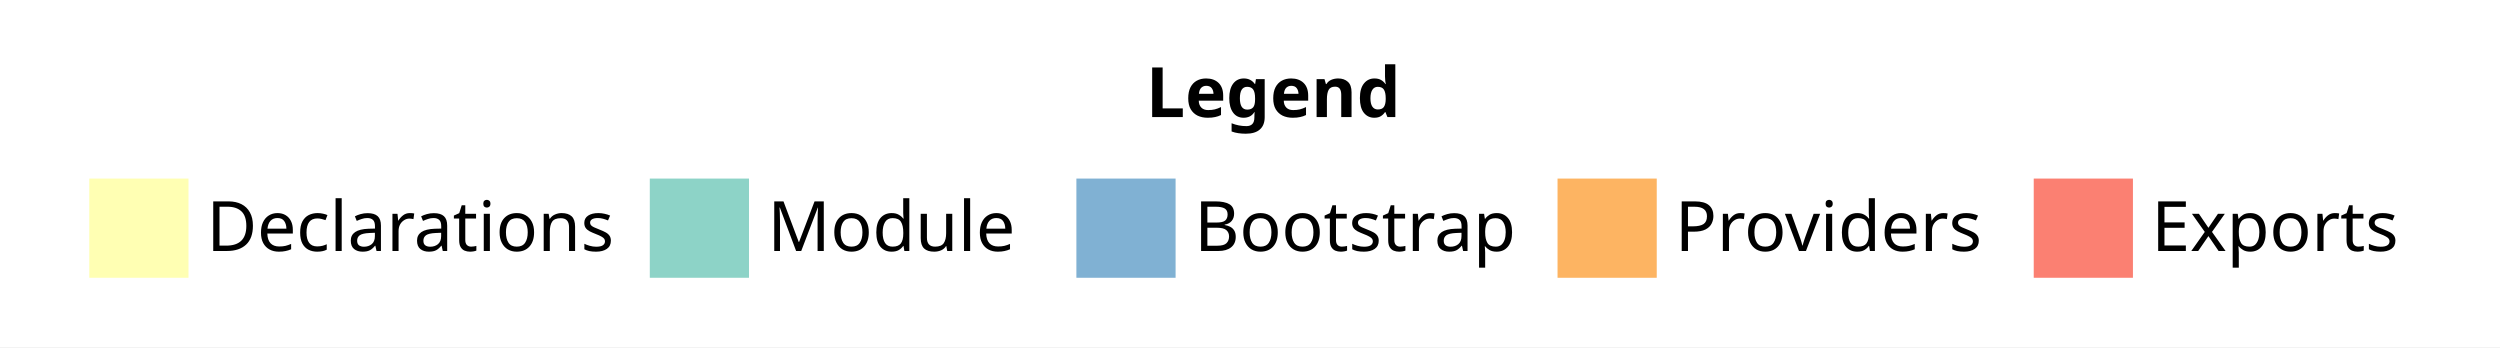
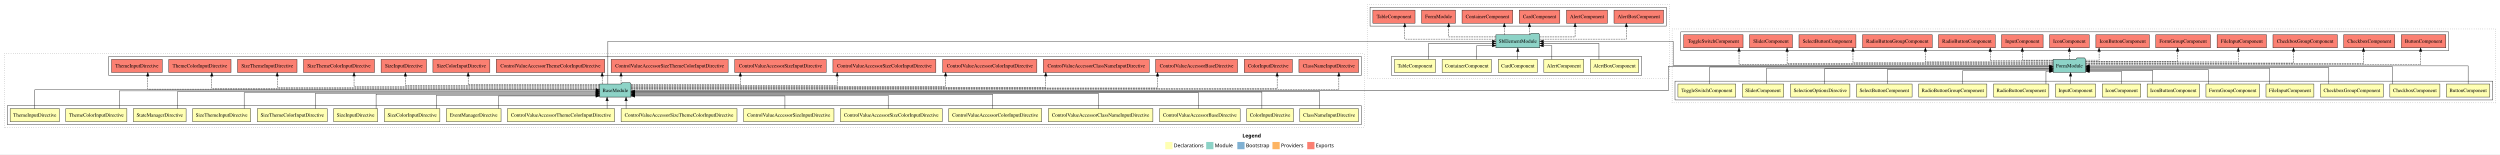
- <svg xmlns="http://www.w3.org/2000/svg" width="504pt" height="70pt" viewBox="0.00 0.00 504.00 70.00">
-   <g id="graph0" class="graph" transform="scale(1 1) rotate(0) translate(4 66)">
-     <polygon fill="white" stroke="transparent" points="-4,4 -4,-66 500,-66 500,4 -4,4" />
-     <text text-anchor="start" x="227.01" y="-42.4" font-family="sans-serif" font-weight="bold" font-size="14.00">Legend</text>
-     <polygon fill="#ffffb3" stroke="transparent" points="14,-10 14,-30 34,-30 34,-10 14,-10" />
-     <text text-anchor="start" x="37.63" y="-15.4" font-family="sans-serif" font-size="14.00">  Declarations</text>
-     <polygon fill="#8dd3c7" stroke="transparent" points="127,-10 127,-30 147,-30 147,-10 127,-10" />
-     <text text-anchor="start" x="150.73" y="-15.4" font-family="sans-serif" font-size="14.00">  Module</text>
-     <polygon fill="#80b1d3" stroke="transparent" points="213,-10 213,-30 233,-30 233,-10 213,-10" />
-     <text text-anchor="start" x="236.78" y="-15.4" font-family="sans-serif" font-size="14.00">  Bootstrap</text>
-     <polygon fill="#fdb462" stroke="transparent" points="310,-10 310,-30 330,-30 330,-10 310,-10" />
-     <text text-anchor="start" x="333.67" y="-15.4" font-family="sans-serif" font-size="14.00">  Providers</text>
-     <polygon fill="#fb8072" stroke="transparent" points="406,-10 406,-30 426,-30 426,-10 406,-10" />
-     <text text-anchor="start" x="429.73" y="-15.4" font-family="sans-serif" font-size="14.00">  Exports</text>
+ <svg xmlns="http://www.w3.org/2000/svg" width="6903pt" height="426pt" viewBox="0.00 0.00 6903.00 426.00">
+   <g id="graph0" class="graph" transform="scale(1 1) rotate(0) translate(4 422)">
+     <polygon fill="white" stroke="transparent" points="-4,4 -4,-422 6899,-422 6899,4 -4,4" />
+     <text text-anchor="start" x="3426.51" y="-42.4" font-family="sans-serif" font-weight="bold" font-size="14.00">Legend</text>
+     <polygon fill="#ffffb3" stroke="transparent" points="3213.5,-10 3213.5,-30 3233.5,-30 3233.5,-10 3213.5,-10" />
+     <text text-anchor="start" x="3237.13" y="-15.4" font-family="sans-serif" font-size="14.00">  Declarations</text>
+     <polygon fill="#8dd3c7" stroke="transparent" points="3326.5,-10 3326.5,-30 3346.5,-30 3346.5,-10 3326.5,-10" />
+     <text text-anchor="start" x="3350.23" y="-15.4" font-family="sans-serif" font-size="14.00">  Module</text>
+     <polygon fill="#80b1d3" stroke="transparent" points="3412.5,-10 3412.5,-30 3432.5,-30 3432.5,-10 3412.5,-10" />
+     <text text-anchor="start" x="3436.28" y="-15.4" font-family="sans-serif" font-size="14.00">  Bootstrap</text>
+     <polygon fill="#fdb462" stroke="transparent" points="3509.5,-10 3509.5,-30 3529.5,-30 3529.5,-10 3509.5,-10" />
+     <text text-anchor="start" x="3533.17" y="-15.4" font-family="sans-serif" font-size="14.00">  Providers</text>
+     <polygon fill="#fb8072" stroke="transparent" points="3605.5,-10 3605.5,-30 3625.5,-30 3625.5,-10 3605.5,-10" />
+     <text text-anchor="start" x="3629.23" y="-15.4" font-family="sans-serif" font-size="14.00">  Exports</text>
+     <g id="clust1" class="cluster">
+       <polygon fill="none" stroke="black" stroke-dasharray="1,5" points="8,-70 8,-274 3763,-274 3763,-70 8,-70" />
+     </g>
+     <g id="clust2" class="cluster">
+       <polygon fill="none" stroke="black" points="16,-78 16,-130 3755,-130 3755,-78 16,-78" />
+     </g>
+     <g id="clust21" class="cluster">
+       <polygon fill="none" stroke="black" points="296,-214 296,-266 3755,-266 3755,-214 296,-214" />
+     </g>
+     <g id="clust24" class="cluster">
+       <polygon fill="none" stroke="black" stroke-dasharray="1,5" points="4613,-138 4613,-342 6887,-342 6887,-138 4613,-138" />
+     </g>
+     <g id="clust25" class="cluster">
+       <polygon fill="none" stroke="black" points="4621,-146 4621,-198 6879,-198 6879,-146 4621,-146" />
+     </g>
+     <g id="clust41" class="cluster">
+       <polygon fill="none" stroke="black" points="4637,-282 4637,-334 6757,-334 6757,-282 4637,-282" />
+     </g>
+     <g id="clust44" class="cluster">
+       <polygon fill="none" stroke="black" stroke-dasharray="1,5" points="3771,-206 3771,-410 4605,-410 4605,-206 3771,-206" />
+     </g>
+     <g id="clust52" class="cluster">
+       <polygon fill="none" stroke="black" points="3779,-350 3779,-402 4597,-402 4597,-350 3779,-350" />
+     </g>
+     <g id="clust45" class="cluster">
+       <polygon fill="none" stroke="black" points="3838,-214 3838,-266 4529,-266 4529,-214 3838,-214" />
+     </g>
+     <g id="node1" class="node">
+       <polygon fill="#ffffb3" stroke="black" points="3746.89,-122 3585.11,-122 3585.11,-86 3746.89,-86 3746.89,-122" />
+       <text text-anchor="middle" x="3666" y="-99.8" font-family="Times,serif" font-size="14.00">ClassNameInputDirective</text>
+     </g>
+     <g id="node18" class="node">
+       <polygon fill="#8dd3c7" stroke="black" points="1738.26,-190 1735.26,-194 1714.26,-194 1711.26,-190 1651.74,-190 1651.74,-154 1738.26,-154 1738.26,-190" />
+       <text text-anchor="middle" x="1695" y="-167.8" font-family="Times,serif" font-size="14.00">BaseModule</text>
+     </g>
+     <g id="edge1" class="edge">
+       <path fill="none" stroke="black" d="M3639.1,-122.03C3639.1,-141.58 3639.1,-170 3639.1,-170 3639.1,-170 1748.33,-170 1748.33,-170" />
+       <polygon fill="black" stroke="black" points="1748.33,-166.5 1738.33,-170 1748.33,-173.5 1748.33,-166.5" />
+     </g>
+     <g id="node2" class="node">
+       <polygon fill="#ffffb3" stroke="black" points="3567.52,-122 3438.48,-122 3438.48,-86 3567.52,-86 3567.52,-122" />
+       <text text-anchor="middle" x="3503" y="-99.8" font-family="Times,serif" font-size="14.00">ColorInputDirective</text>
+     </g>
+     <g id="edge2" class="edge">
+       <path fill="none" stroke="black" d="M3480.33,-122.17C3480.33,-141.09 3480.33,-168 3480.33,-168 3480.33,-168 1748.69,-168 1748.69,-168" />
+       <polygon fill="black" stroke="black" points="1748.69,-164.5 1738.69,-168 1748.69,-171.5 1748.69,-164.5" />
+     </g>
+     <g id="node3" class="node">
+       <polygon fill="#ffffb3" stroke="black" points="3420.3,-122 3197.7,-122 3197.7,-86 3420.3,-86 3420.3,-122" />
+       <text text-anchor="middle" x="3309" y="-99.8" font-family="Times,serif" font-size="14.00">ControlValueAccessorBaseDirective</text>
+     </g>
+     <g id="edge3" class="edge">
+       <path fill="none" stroke="black" d="M3305.38,-122.27C3305.38,-140.56 3305.38,-166 3305.38,-166 3305.38,-166 1748.49,-166 1748.49,-166" />
+       <polygon fill="black" stroke="black" points="1748.49,-162.5 1738.49,-166 1748.49,-169.5 1748.49,-162.5" />
+     </g>
+     <g id="node4" class="node">
+       <polygon fill="#ffffb3" stroke="black" points="3179.4,-122 2890.6,-122 2890.6,-86 3179.4,-86 3179.4,-122" />
+       <text text-anchor="middle" x="3035" y="-99.8" font-family="Times,serif" font-size="14.00">ControlValueAccessorClassNameInputDirective</text>
+     </g>
+     <g id="edge4" class="edge">
+       <path fill="none" stroke="black" d="M3029.88,-122.02C3029.88,-139.37 3029.88,-163 3029.88,-163 3029.88,-163 1748.28,-163 1748.28,-163" />
+       <polygon fill="black" stroke="black" points="1748.28,-159.5 1738.28,-163 1748.28,-166.5 1748.28,-159.5" />
+     </g>
+     <g id="node5" class="node">
+       <polygon fill="#ffffb3" stroke="black" points="2872.53,-122 2615.47,-122 2615.47,-86 2872.53,-86 2872.53,-122" />
+       <text text-anchor="middle" x="2744" y="-99.8" font-family="Times,serif" font-size="14.00">ControlValueAccessorColorInputDirective</text>
+     </g>
+     <g id="edge5" class="edge">
+       <path fill="none" stroke="black" d="M2737.38,-122.04C2737.38,-138.73 2737.38,-161 2737.38,-161 2737.38,-161 1748.46,-161 1748.46,-161" />
+       <polygon fill="black" stroke="black" points="1748.46,-157.5 1738.46,-161 1748.46,-164.5 1748.46,-157.5" />
+     </g>
+     <g id="node6" class="node">
+       <polygon fill="#ffffb3" stroke="black" points="2597.63,-122 2316.37,-122 2316.37,-86 2597.63,-86 2597.63,-122" />
+       <text text-anchor="middle" x="2457" y="-99.8" font-family="Times,serif" font-size="14.00">ControlValueAccessorSizeColorInputDirective</text>
+     </g>
+     <g id="edge6" class="edge">
+       <path fill="none" stroke="black" d="M2448.38,-122.01C2448.38,-138.05 2448.38,-159 2448.38,-159 2448.38,-159 1748.49,-159 1748.49,-159" />
+       <polygon fill="black" stroke="black" points="1748.49,-155.5 1738.49,-159 1748.49,-162.5 1748.49,-155.5" />
+     </g>
+     <g id="node7" class="node">
+       <polygon fill="#ffffb3" stroke="black" points="2298.74,-122 2049.26,-122 2049.26,-86 2298.74,-86 2298.74,-122" />
+       <text text-anchor="middle" x="2174" y="-99.8" font-family="Times,serif" font-size="14.00">ControlValueAccessorSizeInputDirective</text>
+     </g>
+     <g id="edge7" class="edge">
+       <path fill="none" stroke="black" d="M2163.38,-122.24C2163.38,-137.57 2163.38,-157 2163.38,-157 2163.38,-157 1748.64,-157 1748.64,-157" />
+       <polygon fill="black" stroke="black" points="1748.64,-153.5 1738.64,-157 1748.64,-160.5 1748.64,-153.5" />
+     </g>
+     <g id="node8" class="node">
+       <polygon fill="#ffffb3" stroke="black" points="2031,-122 1711,-122 1711,-86 2031,-86 2031,-122" />
+       <text text-anchor="middle" x="1871" y="-99.8" font-family="Times,serif" font-size="14.00">ControlValueAccessorSizeThemeColorInputDirective</text>
+     </g>
+     <g id="edge8" class="edge">
+       <path fill="none" stroke="black" d="M1724.69,-122.22C1724.69,-122.22 1724.69,-143.73 1724.69,-143.73" />
+       <polygon fill="black" stroke="black" points="1721.19,-143.73 1724.69,-153.73 1728.19,-143.73 1721.19,-143.73" />
+     </g>
+     <g id="node9" class="node">
+       <polygon fill="#ffffb3" stroke="black" points="1692.9,-122 1397.1,-122 1397.1,-86 1692.9,-86 1692.9,-122" />
+       <text text-anchor="middle" x="1545" y="-99.8" font-family="Times,serif" font-size="14.00">ControlValueAccessorThemeColorInputDirective</text>
+     </g>
+     <g id="edge9" class="edge">
+       <path fill="none" stroke="black" d="M1672.28,-122.22C1672.28,-122.22 1672.28,-143.73 1672.28,-143.73" />
+       <polygon fill="black" stroke="black" points="1668.78,-143.73 1672.28,-153.73 1675.78,-143.73 1668.78,-143.73" />
+     </g>
+     <g id="node10" class="node">
+       <polygon fill="#ffffb3" stroke="black" points="1379.49,-122 1228.51,-122 1228.51,-86 1379.49,-86 1379.49,-122" />
+       <text text-anchor="middle" x="1304" y="-99.8" font-family="Times,serif" font-size="14.00">EventManagerDirective</text>
+     </g>
+     <g id="edge10" class="edge">
+       <path fill="none" stroke="black" d="M1372.77,-122.24C1372.77,-137.57 1372.77,-157 1372.77,-157 1372.77,-157 1641.54,-157 1641.54,-157" />
+       <polygon fill="black" stroke="black" points="1641.54,-160.5 1651.54,-157 1641.54,-153.5 1641.54,-160.5" />
+     </g>
+     <g id="node11" class="node">
+       <polygon fill="#ffffb3" stroke="black" points="1210.62,-122 1057.38,-122 1057.38,-86 1210.62,-86 1210.62,-122" />
+       <text text-anchor="middle" x="1134" y="-99.8" font-family="Times,serif" font-size="14.00">SizeColorInputDirective</text>
+     </g>
+     <g id="edge11" class="edge">
+       <path fill="none" stroke="black" d="M1201.12,-122.01C1201.12,-138.05 1201.12,-159 1201.12,-159 1201.12,-159 1641.6,-159 1641.6,-159" />
+       <polygon fill="black" stroke="black" points="1641.6,-162.5 1651.6,-159 1641.6,-155.5 1641.6,-162.5" />
+     </g>
+     <g id="node12" class="node">
+       <polygon fill="#ffffb3" stroke="black" points="1038.74,-122 917.26,-122 917.26,-86 1038.74,-86 1038.74,-122" />
+       <text text-anchor="middle" x="978" y="-99.8" font-family="Times,serif" font-size="14.00">SizeInputDirective</text>
+     </g>
+     <g id="edge12" class="edge">
+       <path fill="none" stroke="black" d="M1034.43,-122.03C1034.43,-139.06 1034.43,-162 1034.43,-162 1034.43,-162 1641.66,-162 1641.66,-162" />
+       <polygon fill="black" stroke="black" points="1641.66,-165.5 1651.66,-162 1641.66,-158.5 1641.66,-165.5" />
+     </g>
+     <g id="node13" class="node">
+       <polygon fill="#ffffb3" stroke="black" points="899.5,-122 706.5,-122 706.5,-86 899.5,-86 899.5,-122" />
+       <text text-anchor="middle" x="803" y="-99.8" font-family="Times,serif" font-size="14.00">SizeThemeColorInputDirective</text>
+     </g>
+     <g id="edge13" class="edge">
+       <path fill="none" stroke="black" d="M866.62,-122C866.62,-139.68 866.62,-164 866.62,-164 866.62,-164 1641.63,-164 1641.63,-164" />
+       <polygon fill="black" stroke="black" points="1641.63,-167.5 1651.63,-164 1641.63,-160.5 1641.63,-167.5" />
+     </g>
+     <g id="node14" class="node">
+       <polygon fill="#ffffb3" stroke="black" points="688.11,-122 527.89,-122 527.89,-86 688.11,-86 688.11,-122" />
+       <text text-anchor="middle" x="608" y="-99.8" font-family="Times,serif" font-size="14.00">SizeThemeInputDirective</text>
+     </g>
+     <g id="edge14" class="edge">
+       <path fill="none" stroke="black" d="M670.12,-122.27C670.12,-140.56 670.12,-166 670.12,-166 670.12,-166 1641.62,-166 1641.62,-166" />
+       <polygon fill="black" stroke="black" points="1641.62,-169.5 1651.62,-166 1641.62,-162.5 1641.62,-169.5" />
+     </g>
+     <g id="node15" class="node">
+       <polygon fill="#ffffb3" stroke="black" points="509.82,-122 364.18,-122 364.18,-86 509.82,-86 509.82,-122" />
+       <text text-anchor="middle" x="437" y="-99.8" font-family="Times,serif" font-size="14.00">StateManagerDirective</text>
+     </g>
+     <g id="edge15" class="edge">
+       <path fill="none" stroke="black" d="M485.98,-122.11C485.98,-141.34 485.98,-169 485.98,-169 485.98,-169 1641.61,-169 1641.61,-169" />
+       <polygon fill="black" stroke="black" points="1641.61,-172.5 1651.61,-169 1641.61,-165.5 1641.61,-172.5" />
+     </g>
+     <g id="node16" class="node">
+       <polygon fill="#ffffb3" stroke="black" points="346.39,-122 177.61,-122 177.61,-86 346.39,-86 346.39,-122" />
+       <text text-anchor="middle" x="262" y="-99.8" font-family="Times,serif" font-size="14.00">ThemeColorInputDirective</text>
+     </g>
+     <g id="edge16" class="edge">
+       <path fill="none" stroke="black" d="M325.1,-122.31C325.1,-142.15 325.1,-171 325.1,-171 325.1,-171 1641.74,-171 1641.74,-171" />
+       <polygon fill="black" stroke="black" points="1641.74,-174.5 1651.74,-171 1641.74,-167.5 1641.74,-174.5" />
+     </g>
+     <g id="node17" class="node">
+       <polygon fill="#ffffb3" stroke="black" points="160.01,-122 23.99,-122 23.99,-86 160.01,-86 160.01,-122" />
+       <text text-anchor="middle" x="92" y="-99.8" font-family="Times,serif" font-size="14.00">ThemeInputDirective</text>
+     </g>
+     <g id="edge17" class="edge">
+       <path fill="none" stroke="black" d="M92,-122.03C92,-142.77 92,-174 92,-174 92,-174 1641.71,-174 1641.71,-174" />
+       <polygon fill="black" stroke="black" points="1641.71,-177.5 1651.71,-174 1641.71,-170.5 1641.71,-177.5" />
+     </g>
+     <g id="node19" class="node">
+       <polygon fill="#fb8072" stroke="black" points="3747.39,-258 3582.61,-258 3582.61,-222 3747.39,-222 3747.39,-258" />
+       <text text-anchor="middle" x="3665" y="-235.8" font-family="Times,serif" font-size="14.00">ClassNameInputDirective </text>
+     </g>
+     <g id="edge18" class="edge">
+       <path fill="none" stroke="black" stroke-dasharray="5,2" d="M1738.59,-175C2030.76,-175 3692.9,-175 3692.9,-175 3692.9,-175 3692.9,-211.89 3692.9,-211.89" />
+       <polygon fill="black" stroke="black" points="3689.4,-211.89 3692.9,-221.89 3696.4,-211.89 3689.4,-211.89" />
+     </g>
+     <g id="node20" class="node">
+       <polygon fill="#fb8072" stroke="black" points="3564.52,-258 3431.48,-258 3431.48,-222 3564.52,-222 3564.52,-258" />
+       <text text-anchor="middle" x="3498" y="-235.8" font-family="Times,serif" font-size="14.00">ColorInputDirective </text>
+     </g>
+     <g id="edge19" class="edge">
+       <path fill="none" stroke="black" stroke-dasharray="5,2" d="M1738.37,-177C2015.1,-177 3522.42,-177 3522.42,-177 3522.42,-177 3522.42,-211.78 3522.42,-211.78" />
+       <polygon fill="black" stroke="black" points="3518.92,-211.78 3522.42,-221.78 3525.92,-211.78 3518.92,-211.78" />
+     </g>
+     <g id="node21" class="node">
+       <polygon fill="#fb8072" stroke="black" points="3413.3,-258 3186.7,-258 3186.7,-222 3413.3,-222 3413.3,-258" />
+       <text text-anchor="middle" x="3300" y="-235.8" font-family="Times,serif" font-size="14.00">ControlValueAccessorBaseDirective </text>
+     </g>
+     <g id="edge20" class="edge">
+       <path fill="none" stroke="black" stroke-dasharray="5,2" d="M1738.6,-179C1984.99,-179 3192.23,-179 3192.23,-179 3192.23,-179 3192.23,-211.7 3192.23,-211.7" />
+       <polygon fill="black" stroke="black" points="3188.73,-211.7 3192.23,-221.7 3195.73,-211.7 3188.73,-211.7" />
+     </g>
+     <g id="node22" class="node">
+       <polygon fill="#fb8072" stroke="black" points="3169.4,-258 2876.6,-258 2876.6,-222 3169.4,-222 3169.4,-258" />
+       <text text-anchor="middle" x="3023" y="-235.8" font-family="Times,serif" font-size="14.00">ControlValueAccessorClassNameInputDirective </text>
+     </g>
+     <g id="edge21" class="edge">
+       <path fill="none" stroke="black" stroke-dasharray="5,2" d="M1738.36,-181C1952.14,-181 2883.68,-181 2883.68,-181 2883.68,-181 2883.68,-211.98 2883.68,-211.98" />
+       <polygon fill="black" stroke="black" points="2880.18,-211.98 2883.68,-221.98 2887.18,-211.98 2880.18,-211.98" />
+     </g>
+     <g id="node23" class="node">
+       <polygon fill="#fb8072" stroke="black" points="2859.03,-258 2598.97,-258 2598.97,-222 2859.03,-222 2859.03,-258" />
+       <text text-anchor="middle" x="2729" y="-235.8" font-family="Times,serif" font-size="14.00">ControlValueAccessorColorInputDirective </text>
+     </g>
+     <g id="edge22" class="edge">
+       <path fill="none" stroke="black" stroke-dasharray="5,2" d="M1738.38,-184C1919.65,-184 2607.11,-184 2607.11,-184 2607.11,-184 2607.11,-211.97 2607.11,-211.97" />
+       <polygon fill="black" stroke="black" points="2603.61,-211.97 2607.11,-221.97 2610.61,-211.97 2603.61,-211.97" />
+     </g>
+     <g id="node24" class="node">
+       <polygon fill="#fb8072" stroke="black" points="2580.13,-258 2295.87,-258 2295.87,-222 2580.13,-222 2580.13,-258" />
+       <text text-anchor="middle" x="2438" y="-235.8" font-family="Times,serif" font-size="14.00">ControlValueAccessorSizeColorInputDirective </text>
+     </g>
+     <g id="edge23" class="edge">
+       <path fill="none" stroke="black" stroke-dasharray="5,2" d="M1738.56,-186C1878.5,-186 2307.53,-186 2307.53,-186 2307.53,-186 2307.53,-211.72 2307.53,-211.72" />
+       <polygon fill="black" stroke="black" points="2304.03,-211.72 2307.53,-221.72 2311.03,-211.72 2304.03,-211.72" />
+     </g>
+     <g id="node25" class="node">
+       <polygon fill="#fb8072" stroke="black" points="2277.24,-258 2024.76,-258 2024.76,-222 2277.24,-222 2277.24,-258" />
+       <text text-anchor="middle" x="2151" y="-235.8" font-family="Times,serif" font-size="14.00">ControlValueAccessorSizeInputDirective </text>
+     </g>
+     <g id="edge24" class="edge">
+       <path fill="none" stroke="black" stroke-dasharray="5,2" d="M1738.37,-188C1831.08,-188 2040.19,-188 2040.19,-188 2040.19,-188 2040.19,-211.81 2040.19,-211.81" />
+       <polygon fill="black" stroke="black" points="2036.69,-211.81 2040.19,-221.81 2043.69,-211.81 2036.69,-211.81" />
+     </g>
+     <g id="node26" class="node">
+       <polygon fill="#fb8072" stroke="black" points="2006.5,-258 1683.5,-258 1683.5,-222 2006.5,-222 2006.5,-258" />
+       <text text-anchor="middle" x="1845" y="-235.8" font-family="Times,serif" font-size="14.00">ControlValueAccessorSizeThemeColorInputDirective </text>
+     </g>
+     <g id="edge25" class="edge">
+       <path fill="none" stroke="black" stroke-dasharray="5,2" d="M1710.81,-190.22C1710.81,-190.22 1710.81,-211.73 1710.81,-211.73" />
+       <polygon fill="black" stroke="black" points="1707.31,-211.73 1710.81,-221.73 1714.31,-211.73 1707.31,-211.73" />
+     </g>
+     <g id="node27" class="node">
+       <polygon fill="#fb8072" stroke="black" points="1665.9,-258 1366.1,-258 1366.1,-222 1665.9,-222 1665.9,-258" />
+       <text text-anchor="middle" x="1516" y="-235.8" font-family="Times,serif" font-size="14.00">ControlValueAccessorThemeColorInputDirective </text>
+     </g>
+     <g id="edge26" class="edge">
+       <path fill="none" stroke="black" stroke-dasharray="5,2" d="M1658.66,-190.22C1658.66,-190.22 1658.66,-211.73 1658.66,-211.73" />
+       <polygon fill="black" stroke="black" points="1655.16,-211.73 1658.66,-221.73 1662.16,-211.73 1655.16,-211.73" />
+     </g>
+     <g id="node28" class="node">
+       <polygon fill="#fb8072" stroke="black" points="1348.62,-258 1191.38,-258 1191.38,-222 1348.62,-222 1348.62,-258" />
+       <text text-anchor="middle" x="1270" y="-235.8" font-family="Times,serif" font-size="14.00">SizeColorInputDirective </text>
+     </g>
+     <g id="edge27" class="edge">
+       <path fill="none" stroke="black" stroke-dasharray="5,2" d="M1651.51,-188C1546.69,-188 1288.66,-188 1288.66,-188 1288.66,-188 1288.66,-211.81 1288.66,-211.81" />
+       <polygon fill="black" stroke="black" points="1285.16,-211.81 1288.66,-221.81 1292.16,-211.81 1285.16,-211.81" />
+     </g>
+     <g id="node29" class="node">
+       <polygon fill="#fb8072" stroke="black" points="1173.74,-258 1048.26,-258 1048.26,-222 1173.74,-222 1173.74,-258" />
+       <text text-anchor="middle" x="1111" y="-235.8" font-family="Times,serif" font-size="14.00">SizeInputDirective </text>
+     </g>
+     <g id="edge28" class="edge">
+       <path fill="none" stroke="black" stroke-dasharray="5,2" d="M1651.44,-186C1516.64,-186 1115.4,-186 1115.4,-186 1115.4,-186 1115.4,-211.72 1115.4,-211.72" />
+       <polygon fill="black" stroke="black" points="1111.9,-211.72 1115.4,-221.72 1118.9,-211.72 1111.9,-211.72" />
+     </g>
+     <g id="node30" class="node">
+       <polygon fill="#fb8072" stroke="black" points="1030,-258 834,-258 834,-222 1030,-222 1030,-258" />
+       <text text-anchor="middle" x="932" y="-235.8" font-family="Times,serif" font-size="14.00">SizeThemeColorInputDirective </text>
+     </g>
+     <g id="edge29" class="edge">
+       <path fill="none" stroke="black" stroke-dasharray="5,2" d="M1651.5,-183C1495.52,-183 973.57,-183 973.57,-183 973.57,-183 973.57,-211.96 973.57,-211.96" />
+       <polygon fill="black" stroke="black" points="970.07,-211.96 973.57,-221.96 977.07,-211.96 970.07,-211.96" />
+     </g>
+     <g id="node31" class="node">
+       <polygon fill="#fb8072" stroke="black" points="816.11,-258 651.89,-258 651.89,-222 816.11,-222 816.11,-258" />
+       <text text-anchor="middle" x="734" y="-235.8" font-family="Times,serif" font-size="14.00">SizeThemeInputDirective </text>
+     </g>
+     <g id="edge30" class="edge">
+       <path fill="none" stroke="black" stroke-dasharray="5,2" d="M1651.53,-181C1467.44,-181 761.4,-181 761.4,-181 761.4,-181 761.4,-211.98 761.4,-211.98" />
+       <polygon fill="black" stroke="black" points="757.9,-211.98 761.4,-221.98 764.9,-211.98 757.9,-211.98" />
+     </g>
+     <g id="node32" class="node">
+       <polygon fill="#fb8072" stroke="black" points="633.89,-258 462.11,-258 462.11,-222 633.89,-222 633.89,-258" />
+       <text text-anchor="middle" x="548" y="-235.8" font-family="Times,serif" font-size="14.00">ThemeColorInputDirective </text>
+     </g>
+     <g id="edge31" class="edge">
+       <path fill="none" stroke="black" stroke-dasharray="5,2" d="M1651.66,-178C1446.29,-178 580.82,-178 580.82,-178 580.82,-178 580.82,-211.73 580.82,-211.73" />
+       <polygon fill="black" stroke="black" points="577.32,-211.73 580.82,-221.73 584.32,-211.73 577.32,-211.73" />
+     </g>
+     <g id="node33" class="node">
+       <polygon fill="#fb8072" stroke="black" points="444.01,-258 303.99,-258 303.99,-222 444.01,-222 444.01,-258" />
+       <text text-anchor="middle" x="374" y="-235.8" font-family="Times,serif" font-size="14.00">ThemeInputDirective </text>
+     </g>
+     <g id="edge32" class="edge">
+       <path fill="none" stroke="black" stroke-dasharray="5,2" d="M1651.68,-176C1426.92,-176 404.05,-176 404.05,-176 404.05,-176 404.05,-211.83 404.05,-211.83" />
+       <polygon fill="black" stroke="black" points="400.55,-211.83 404.05,-221.83 407.55,-211.83 400.55,-211.83" />
+     </g>
+     <g id="node48" class="node">
+       <polygon fill="#8dd3c7" stroke="black" points="5754.88,-258 5751.88,-262 5730.88,-262 5727.88,-258 5665.12,-258 5665.12,-222 5754.88,-222 5754.88,-258" />
+       <text text-anchor="middle" x="5710" y="-235.8" font-family="Times,serif" font-size="14.00">FormModule</text>
+     </g>
+     <g id="edge47" class="edge">
+       <path fill="none" stroke="black" d="M1738.36,-172C2100.06,-172 4602.66,-172 4602.66,-172 4602.66,-172 4602.66,-239 4602.66,-239 4602.66,-239 5654.87,-239 5654.87,-239" />
+       <polygon fill="black" stroke="black" points="5654.87,-242.5 5664.87,-239 5654.87,-235.5 5654.87,-242.5" />
+     </g>
+     <g id="node67" class="node">
+       <polygon fill="#8dd3c7" stroke="black" points="4247.49,-326 4244.49,-330 4223.49,-330 4220.49,-326 4126.51,-326 4126.51,-290 4247.49,-290 4247.49,-326" />
+       <text text-anchor="middle" x="4187" y="-303.8" font-family="Times,serif" font-size="14.00">SbElementModule</text>
+     </g>
+     <g id="edge66" class="edge">
+       <path fill="none" stroke="black" d="M1674.47,-190.06C1674.47,-227.05 1674.47,-308 1674.47,-308 1674.47,-308 4116.45,-308 4116.45,-308" />
+       <polygon fill="black" stroke="black" points="4116.45,-311.5 4126.45,-308 4116.45,-304.5 4116.45,-311.5" />
+     </g>
+     <g id="node34" class="node">
+       <polygon fill="#ffffb3" stroke="black" points="6870.95,-190 6751.05,-190 6751.05,-154 6870.95,-154 6870.95,-190" />
+       <text text-anchor="middle" x="6811" y="-167.8" font-family="Times,serif" font-size="14.00">ButtonComponent</text>
+     </g>
+     <g id="edge33" class="edge">
+       <path fill="none" stroke="black" d="M6811,-190.22C6811,-210.37 6811,-240 6811,-240 6811,-240 5765.21,-240 5765.21,-240" />
+       <polygon fill="black" stroke="black" points="5765.21,-236.5 5755.21,-240 5765.21,-243.5 5765.21,-236.5" />
+     </g>
+     <g id="node35" class="node">
+       <polygon fill="#ffffb3" stroke="black" points="6733.1,-190 6594.9,-190 6594.9,-154 6733.1,-154 6733.1,-190" />
+       <text text-anchor="middle" x="6664" y="-167.8" font-family="Times,serif" font-size="14.00">CheckboxComponent</text>
+     </g>
+     <g id="edge34" class="edge">
+       <path fill="none" stroke="black" d="M6601.88,-190.03C6601.88,-209.58 6601.88,-238 6601.88,-238 6601.88,-238 5765.15,-238 5765.15,-238" />
+       <polygon fill="black" stroke="black" points="5765.15,-234.5 5755.15,-238 5765.15,-241.5 5765.15,-234.5" />
+     </g>
+     <g id="node36" class="node">
+       <polygon fill="#ffffb3" stroke="black" points="6576.87,-190 6403.13,-190 6403.13,-154 6576.87,-154 6576.87,-190" />
+       <text text-anchor="middle" x="6490" y="-167.8" font-family="Times,serif" font-size="14.00">CheckboxGroupComponent</text>
+     </g>
+     <g id="edge35" class="edge">
+       <path fill="none" stroke="black" d="M6426.38,-190.22C6426.38,-208.83 6426.38,-235 6426.38,-235 6426.38,-235 5765.08,-235 5765.08,-235" />
+       <polygon fill="black" stroke="black" points="5765.08,-231.5 5755.08,-235 5765.08,-238.5 5765.08,-231.5" />
+     </g>
+     <g id="node37" class="node">
+       <polygon fill="#ffffb3" stroke="black" points="6385.16,-190 6252.84,-190 6252.84,-154 6385.16,-154 6385.16,-190" />
+       <text text-anchor="middle" x="6319" y="-167.8" font-family="Times,serif" font-size="14.00">FileInputComponent</text>
+     </g>
+     <g id="edge36" class="edge">
+       <path fill="none" stroke="black" d="M6263.2,-190.3C6263.2,-208.27 6263.2,-233 6263.2,-233 6263.2,-233 5765.27,-233 5765.27,-233" />
+       <polygon fill="black" stroke="black" points="5765.27,-229.5 5755.27,-233 5765.27,-236.5 5765.27,-229.5" />
+     </g>
+     <g id="node38" class="node">
+       <polygon fill="#ffffb3" stroke="black" points="6234.93,-190 6087.07,-190 6087.07,-154 6234.93,-154 6234.93,-190" />
+       <text text-anchor="middle" x="6161" y="-167.8" font-family="Times,serif" font-size="14.00">FormGroupComponent</text>
+     </g>
+     <g id="edge37" class="edge">
+       <path fill="none" stroke="black" d="M6093.38,-190.03C6093.38,-207.06 6093.38,-230 6093.38,-230 6093.38,-230 5765.11,-230 5765.11,-230" />
+       <polygon fill="black" stroke="black" points="5765.11,-226.5 5755.11,-230 5765.11,-233.5 5765.11,-226.5" />
+     </g>
+     <g id="node39" class="node">
+       <polygon fill="#ffffb3" stroke="black" points="6069.33,-190 5924.67,-190 5924.67,-154 6069.33,-154 6069.33,-190" />
+       <text text-anchor="middle" x="5997" y="-167.8" font-family="Times,serif" font-size="14.00">IconButtonComponent</text>
+     </g>
+     <g id="edge38" class="edge">
+       <path fill="none" stroke="black" d="M5939.72,-190.03C5939.72,-206.4 5939.72,-228 5939.72,-228 5939.72,-228 5765.11,-228 5765.11,-228" />
+       <polygon fill="black" stroke="black" points="5765.11,-224.5 5755.11,-228 5765.11,-231.5 5765.11,-224.5" />
+     </g>
+     <g id="node40" class="node">
+       <polygon fill="#ffffb3" stroke="black" points="5907.21,-190 5800.79,-190 5800.79,-154 5907.21,-154 5907.21,-190" />
+       <text text-anchor="middle" x="5854" y="-167.8" font-family="Times,serif" font-size="14.00">IconComponent</text>
+     </g>
+     <g id="edge39" class="edge">
+       <path fill="none" stroke="black" d="M5854,-190.24C5854,-205.57 5854,-225 5854,-225 5854,-225 5765.17,-225 5765.17,-225" />
+       <polygon fill="black" stroke="black" points="5765.17,-221.5 5755.17,-225 5765.17,-228.5 5765.17,-221.5" />
+     </g>
+     <g id="node41" class="node">
+       <polygon fill="#ffffb3" stroke="black" points="5782.38,-190 5671.62,-190 5671.62,-154 5782.38,-154 5782.38,-190" />
+       <text text-anchor="middle" x="5727" y="-167.8" font-family="Times,serif" font-size="14.00">InputComponent</text>
+     </g>
+     <g id="edge40" class="edge">
+       <path fill="none" stroke="black" d="M5713.25,-190.22C5713.25,-190.22 5713.25,-211.73 5713.25,-211.73" />
+       <polygon fill="black" stroke="black" points="5709.75,-211.73 5713.25,-221.73 5716.75,-211.73 5709.75,-211.73" />
+     </g>
+     <g id="node42" class="node">
+       <polygon fill="#ffffb3" stroke="black" points="5653.39,-190 5500.61,-190 5500.61,-154 5653.39,-154 5653.39,-190" />
+       <text text-anchor="middle" x="5577" y="-167.8" font-family="Times,serif" font-size="14.00">RadioButtonComponent</text>
+     </g>
+     <g id="edge41" class="edge">
+       <path fill="none" stroke="black" d="M5645.32,-190.24C5645.32,-205.57 5645.32,-225 5645.32,-225 5645.32,-225 5655.08,-225 5655.08,-225" />
+       <polygon fill="black" stroke="black" points="5655.08,-228.5 5665.08,-225 5655.08,-221.5 5655.08,-228.5" />
+     </g>
+     <g id="node43" class="node">
+       <polygon fill="#ffffb3" stroke="black" points="5482.16,-190 5293.84,-190 5293.84,-154 5482.16,-154 5482.16,-190" />
+       <text text-anchor="middle" x="5388" y="-167.8" font-family="Times,serif" font-size="14.00">RadioButtonGroupComponent</text>
+     </g>
+     <g id="edge42" class="edge">
+       <path fill="none" stroke="black" d="M5415.57,-190.01C5415.57,-206.05 5415.57,-227 5415.57,-227 5415.57,-227 5654.96,-227 5654.96,-227" />
+       <polygon fill="black" stroke="black" points="5654.96,-230.5 5664.96,-227 5654.96,-223.5 5654.96,-230.5" />
+     </g>
+     <g id="node44" class="node">
+       <polygon fill="#ffffb3" stroke="black" points="5275.66,-190 5122.34,-190 5122.34,-154 5275.66,-154 5275.66,-190" />
+       <text text-anchor="middle" x="5199" y="-167.8" font-family="Times,serif" font-size="14.00">SelectButtonComponent</text>
+     </g>
+     <g id="edge43" class="edge">
+       <path fill="none" stroke="black" d="M5207.37,-190.03C5207.37,-207.06 5207.37,-230 5207.37,-230 5207.37,-230 5654.95,-230 5654.95,-230" />
+       <polygon fill="black" stroke="black" points="5654.95,-233.5 5664.95,-230 5654.95,-226.5 5654.95,-233.5" />
+     </g>
+     <g id="node45" class="node">
+       <polygon fill="#ffffb3" stroke="black" points="5104.01,-190 4939.99,-190 4939.99,-154 5104.01,-154 5104.01,-190" />
+       <text text-anchor="middle" x="5022" y="-167.8" font-family="Times,serif" font-size="14.00">SelectionOptionsDirective</text>
+     </g>
+     <g id="edge44" class="edge">
+       <path fill="none" stroke="black" d="M5033.84,-190C5033.84,-207.68 5033.84,-232 5033.84,-232 5033.84,-232 5655.11,-232 5655.11,-232" />
+       <polygon fill="black" stroke="black" points="5655.11,-235.5 5665.11,-232 5655.11,-228.5 5655.11,-235.5" />
+     </g>
+     <g id="node46" class="node">
+       <polygon fill="#ffffb3" stroke="black" points="4921.27,-190 4806.73,-190 4806.73,-154 4921.27,-154 4921.27,-190" />
+       <text text-anchor="middle" x="4864" y="-167.8" font-family="Times,serif" font-size="14.00">SliderComponent</text>
+     </g>
+     <g id="edge45" class="edge">
+       <path fill="none" stroke="black" d="M4874.12,-190.27C4874.12,-208.56 4874.12,-234 4874.12,-234 4874.12,-234 5655.06,-234 5655.06,-234" />
+       <polygon fill="black" stroke="black" points="5655.06,-237.5 5665.06,-234 5655.06,-230.5 5655.06,-237.5" />
+     </g>
+     <g id="node47" class="node">
+       <polygon fill="#ffffb3" stroke="black" points="4788.88,-190 4629.12,-190 4629.12,-154 4788.88,-154 4788.88,-190" />
+       <text text-anchor="middle" x="4709" y="-167.8" font-family="Times,serif" font-size="14.00">ToggleSwitchComponent</text>
+     </g>
+     <g id="edge46" class="edge">
+       <path fill="none" stroke="black" d="M4717.12,-190.11C4717.12,-209.34 4717.12,-237 4717.12,-237 4717.12,-237 5655.08,-237 5655.08,-237" />
+       <polygon fill="black" stroke="black" points="5655.08,-240.5 5665.08,-237 5655.08,-233.5 5655.08,-240.5" />
+     </g>
+     <g id="node49" class="node">
+       <polygon fill="#fb8072" stroke="black" points="6749.45,-326 6626.55,-326 6626.55,-290 6749.45,-290 6749.45,-326" />
+       <text text-anchor="middle" x="6688" y="-303.8" font-family="Times,serif" font-size="14.00">ButtonComponent </text>
+     </g>
+     <g id="edge48" class="edge">
+       <path fill="none" stroke="black" stroke-dasharray="5,2" d="M5755.15,-243C5946.38,-243 6679.79,-243 6679.79,-243 6679.79,-243 6679.79,-279.89 6679.79,-279.89" />
+       <polygon fill="black" stroke="black" points="6676.29,-279.89 6679.79,-289.89 6683.29,-279.89 6676.29,-279.89" />
+     </g>
+     <g id="node50" class="node">
+       <polygon fill="#fb8072" stroke="black" points="6608.6,-326 6467.4,-326 6467.4,-290 6608.6,-290 6608.6,-326" />
+       <text text-anchor="middle" x="6538" y="-303.8" font-family="Times,serif" font-size="14.00">CheckboxComponent </text>
+     </g>
+     <g id="edge49" class="edge">
+       <path fill="none" stroke="black" stroke-dasharray="5,2" d="M5755.11,-246C5925.74,-246 6522.07,-246 6522.07,-246 6522.07,-246 6522.07,-279.73 6522.07,-279.73" />
+       <polygon fill="black" stroke="black" points="6518.57,-279.73 6522.07,-289.73 6525.57,-279.73 6518.57,-279.73" />
+     </g>
+     <g id="node51" class="node">
+       <polygon fill="#fb8072" stroke="black" points="6449.87,-326 6272.13,-326 6272.13,-290 6449.87,-290 6449.87,-326" />
+       <text text-anchor="middle" x="6361" y="-303.8" font-family="Times,serif" font-size="14.00">CheckboxGroupComponent </text>
+     </g>
+     <g id="edge50" class="edge">
+       <path fill="none" stroke="black" stroke-dasharray="5,2" d="M5755,-248C5897.4,-248 6328.82,-248 6328.82,-248 6328.82,-248 6328.82,-280 6328.82,-280" />
+       <polygon fill="black" stroke="black" points="6325.32,-280 6328.82,-290 6332.32,-280 6325.32,-280" />
+     </g>
+     <g id="node52" class="node">
+       <polygon fill="#fb8072" stroke="black" points="6254.16,-326 6117.84,-326 6117.84,-290 6254.16,-290 6254.16,-326" />
+       <text text-anchor="middle" x="6186" y="-303.8" font-family="Times,serif" font-size="14.00">FileInputComponent </text>
+     </g>
+     <g id="edge51" class="edge">
+       <path fill="none" stroke="black" stroke-dasharray="5,2" d="M5755.14,-251C5872.16,-251 6176.32,-251 6176.32,-251 6176.32,-251 6176.32,-279.96 6176.32,-279.96" />
+       <polygon fill="black" stroke="black" points="6172.82,-279.96 6176.32,-289.96 6179.82,-279.96 6172.82,-279.96" />
+     </g>
+     <g id="node53" class="node">
+       <polygon fill="#fb8072" stroke="black" points="6099.43,-326 5948.57,-326 5948.57,-290 6099.43,-290 6099.43,-326" />
+       <text text-anchor="middle" x="6024" y="-303.8" font-family="Times,serif" font-size="14.00">FormGroupComponent </text>
+     </g>
+     <g id="edge52" class="edge">
+       <path fill="none" stroke="black" stroke-dasharray="5,2" d="M5755.06,-253C5838.55,-253 6008.85,-253 6008.85,-253 6008.85,-253 6008.85,-279.99 6008.85,-279.99" />
+       <polygon fill="black" stroke="black" points="6005.35,-279.99 6008.85,-289.99 6012.35,-279.99 6005.35,-279.99" />
+     </g>
+     <g id="node54" class="node">
+       <polygon fill="#fb8072" stroke="black" points="5930.83,-326 5783.17,-326 5783.17,-290 5930.83,-290 5930.83,-326" />
+       <text text-anchor="middle" x="5857" y="-303.8" font-family="Times,serif" font-size="14.00">IconButtonComponent </text>
+     </g>
+     <g id="edge53" class="edge">
+       <path fill="none" stroke="black" stroke-dasharray="5,2" d="M5755.31,-256C5774.27,-256 5791.99,-256 5791.99,-256 5791.99,-256 5791.99,-279.81 5791.99,-279.81" />
+       <polygon fill="black" stroke="black" points="5788.49,-279.81 5791.99,-289.81 5795.49,-279.81 5788.49,-279.81" />
+     </g>
+     <g id="node55" class="node">
+       <polygon fill="#fb8072" stroke="black" points="5764.71,-326 5655.29,-326 5655.29,-290 5764.71,-290 5764.71,-326" />
+       <text text-anchor="middle" x="5710" y="-303.8" font-family="Times,serif" font-size="14.00">IconComponent </text>
+     </g>
+     <g id="edge54" class="edge">
+       <path fill="none" stroke="black" stroke-dasharray="5,2" d="M5710,-258.22C5710,-258.22 5710,-279.73 5710,-279.73" />
+       <polygon fill="black" stroke="black" points="5706.5,-279.73 5710,-289.73 5713.5,-279.73 5706.5,-279.73" />
+     </g>
+     <g id="node56" class="node">
+       <polygon fill="#fb8072" stroke="black" points="5637.38,-326 5522.62,-326 5522.62,-290 5637.38,-290 5637.38,-326" />
+       <text text-anchor="middle" x="5580" y="-303.8" font-family="Times,serif" font-size="14.00">InputComponent </text>
+     </g>
+     <g id="edge55" class="edge">
+       <path fill="none" stroke="black" stroke-dasharray="5,2" d="M5664.9,-256C5627.35,-256 5580,-256 5580,-256 5580,-256 5580,-279.81 5580,-279.81" />
+       <polygon fill="black" stroke="black" points="5576.5,-279.81 5580,-289.81 5583.5,-279.81 5576.5,-279.81" />
+     </g>
+     <g id="node57" class="node">
+       <polygon fill="#fb8072" stroke="black" points="5505.39,-326 5348.61,-326 5348.61,-290 5505.39,-290 5505.39,-326" />
+       <text text-anchor="middle" x="5427" y="-303.8" font-family="Times,serif" font-size="14.00">RadioButtonComponent </text>
+     </g>
+     <g id="edge56" class="edge">
+       <path fill="none" stroke="black" stroke-dasharray="5,2" d="M5664.98,-254C5601,-254 5491.44,-254 5491.44,-254 5491.44,-254 5491.44,-279.72 5491.44,-279.72" />
+       <polygon fill="black" stroke="black" points="5487.94,-279.72 5491.44,-289.72 5494.94,-279.72 5487.94,-279.72" />
+     </g>
+     <g id="node58" class="node">
+       <polygon fill="#fb8072" stroke="black" points="5331.16,-326 5138.84,-326 5138.84,-290 5331.16,-290 5331.16,-326" />
+       <text text-anchor="middle" x="5235" y="-303.8" font-family="Times,serif" font-size="14.00">RadioButtonGroupComponent </text>
+     </g>
+     <g id="edge57" class="edge">
+       <path fill="none" stroke="black" stroke-dasharray="5,2" d="M5664.77,-251C5560.56,-251 5312.38,-251 5312.38,-251 5312.38,-251 5312.38,-279.96 5312.38,-279.96" />
+       <polygon fill="black" stroke="black" points="5308.88,-279.96 5312.38,-289.96 5315.88,-279.96 5308.88,-279.96" />
+     </g>
+     <g id="node59" class="node">
+       <polygon fill="#fb8072" stroke="black" points="5120.66,-326 4963.34,-326 4963.34,-290 5120.66,-290 5120.66,-326" />
+       <text text-anchor="middle" x="5042" y="-303.8" font-family="Times,serif" font-size="14.00">SelectButtonComponent </text>
+     </g>
+     <g id="edge58" class="edge">
+       <path fill="none" stroke="black" stroke-dasharray="5,2" d="M5665.08,-249C5526.11,-249 5112.42,-249 5112.42,-249 5112.42,-249 5112.42,-279.98 5112.42,-279.98" />
+       <polygon fill="black" stroke="black" points="5108.92,-279.98 5112.42,-289.98 5115.92,-279.98 5108.92,-279.98" />
+     </g>
+     <g id="node60" class="node">
+       <polygon fill="#fb8072" stroke="black" points="4945.27,-326 4826.73,-326 4826.73,-290 4945.27,-290 4945.27,-326" />
+       <text text-anchor="middle" x="4886" y="-303.8" font-family="Times,serif" font-size="14.00">SliderComponent </text>
+     </g>
+     <g id="edge59" class="edge">
+       <path fill="none" stroke="black" stroke-dasharray="5,2" d="M5665.01,-246C5499.02,-246 4930.56,-246 4930.56,-246 4930.56,-246 4930.56,-279.73 4930.56,-279.73" />
+       <polygon fill="black" stroke="black" points="4927.06,-279.73 4930.56,-289.73 4934.06,-279.73 4927.06,-279.73" />
+     </g>
+     <g id="node61" class="node">
+       <polygon fill="#fb8072" stroke="black" points="4808.88,-326 4645.12,-326 4645.12,-290 4808.88,-290 4808.88,-326" />
+       <text text-anchor="middle" x="4727" y="-303.8" font-family="Times,serif" font-size="14.00">ToggleSwitchComponent </text>
+     </g>
+     <g id="edge60" class="edge">
+       <path fill="none" stroke="black" stroke-dasharray="5,2" d="M5665.07,-244C5481.47,-244 4797.78,-244 4797.78,-244 4797.78,-244 4797.78,-279.83 4797.78,-279.83" />
+       <polygon fill="black" stroke="black" points="4794.28,-279.83 4797.78,-289.83 4801.28,-279.83 4794.28,-279.83" />
+     </g>
+     <g id="edge67" class="edge">
+       <path fill="none" stroke="black" d="M5665.07,-242C5459.18,-242 4615.86,-242 4615.86,-242 4615.86,-242 4615.86,-308 4615.86,-308 4615.86,-308 4257.54,-308 4257.54,-308" />
+       <polygon fill="black" stroke="black" points="4257.54,-304.5 4247.54,-308 4257.54,-311.5 4257.54,-304.5" />
+     </g>
+     <g id="node62" class="node">
+       <polygon fill="#ffffb3" stroke="black" points="4520.93,-258 4387.07,-258 4387.07,-222 4520.93,-222 4520.93,-258" />
+       <text text-anchor="middle" x="4454" y="-235.8" font-family="Times,serif" font-size="14.00">AlertBoxComponent</text>
+     </g>
+     <g id="edge61" class="edge">
+       <path fill="none" stroke="black" d="M4411.04,-258.27C4411.04,-276.56 4411.04,-302 4411.04,-302 4411.04,-302 4257.63,-302 4257.63,-302" />
+       <polygon fill="black" stroke="black" points="4257.63,-298.5 4247.63,-302 4257.63,-305.5 4257.63,-298.5" />
+     </g>
+     <g id="node63" class="node">
+       <polygon fill="#ffffb3" stroke="black" points="4369.1,-258 4258.9,-258 4258.9,-222 4369.1,-222 4369.1,-258" />
+       <text text-anchor="middle" x="4314" y="-235.8" font-family="Times,serif" font-size="14.00">AlertComponent</text>
+     </g>
+     <g id="edge62" class="edge">
+       <path fill="none" stroke="black" d="M4280.99,-258.03C4280.99,-274.4 4280.99,-296 4280.99,-296 4280.99,-296 4257.59,-296 4257.59,-296" />
+       <polygon fill="black" stroke="black" points="4257.59,-292.5 4247.59,-296 4257.59,-299.5 4257.59,-292.5" />
+     </g>
+     <g id="node64" class="node">
+       <polygon fill="#ffffb3" stroke="black" points="4241.05,-258 4132.95,-258 4132.95,-222 4241.05,-222 4241.05,-258" />
+       <text text-anchor="middle" x="4187" y="-235.8" font-family="Times,serif" font-size="14.00">CardComponent</text>
+     </g>
+     <g id="edge63" class="edge">
+       <path fill="none" stroke="black" d="M4187,-258.22C4187,-258.22 4187,-279.73 4187,-279.73" />
+       <polygon fill="black" stroke="black" points="4183.5,-279.73 4187,-289.73 4190.5,-279.73 4183.5,-279.73" />
+     </g>
+     <g id="node65" class="node">
+       <polygon fill="#ffffb3" stroke="black" points="4114.04,-258 3977.96,-258 3977.96,-222 4114.04,-222 4114.04,-258" />
+       <text text-anchor="middle" x="4046" y="-235.8" font-family="Times,serif" font-size="14.00">ContainerComponent</text>
+     </g>
+     <g id="edge64" class="edge">
+       <path fill="none" stroke="black" d="M4073.62,-258.03C4073.62,-274.4 4073.62,-296 4073.62,-296 4073.62,-296 4116.33,-296 4116.33,-296" />
+       <polygon fill="black" stroke="black" points="4116.33,-299.5 4126.33,-296 4116.33,-292.5 4116.33,-299.5" />
+     </g>
+     <g id="node66" class="node">
+       <polygon fill="#ffffb3" stroke="black" points="3959.7,-258 3846.3,-258 3846.3,-222 3959.7,-222 3959.7,-258" />
+       <text text-anchor="middle" x="3903" y="-235.8" font-family="Times,serif" font-size="14.00">TableComponent</text>
+     </g>
+     <g id="edge65" class="edge">
+       <path fill="none" stroke="black" d="M3940.46,-258.27C3940.46,-276.56 3940.46,-302 3940.46,-302 3940.46,-302 4116.37,-302 4116.37,-302" />
+       <polygon fill="black" stroke="black" points="4116.37,-305.5 4126.37,-302 4116.37,-298.5 4116.37,-305.5" />
+     </g>
+     <g id="node68" class="node">
+       <polygon fill="#fb8072" stroke="black" points="4589.43,-394 4452.57,-394 4452.57,-358 4589.43,-358 4589.43,-394" />
+       <text text-anchor="middle" x="4521" y="-371.8" font-family="Times,serif" font-size="14.00">AlertBoxComponent </text>
+     </g>
+     <g id="edge68" class="edge">
+       <path fill="none" stroke="black" stroke-dasharray="5,2" d="M4247.63,-314C4335.18,-314 4486.62,-314 4486.62,-314 4486.62,-314 4486.62,-347.73 4486.62,-347.73" />
+       <polygon fill="black" stroke="black" points="4483.13,-347.73 4486.62,-357.73 4490.13,-347.73 4483.13,-347.73" />
+     </g>
+     <g id="node69" class="node">
+       <polygon fill="#fb8072" stroke="black" points="4434.6,-394 4321.4,-394 4321.4,-358 4434.6,-358 4434.6,-394" />
+       <text text-anchor="middle" x="4378" y="-371.8" font-family="Times,serif" font-size="14.00">AlertComponent </text>
+     </g>
+     <g id="edge69" class="edge">
+       <path fill="none" stroke="black" stroke-dasharray="5,2" d="M4247.68,-320C4292.28,-320 4345.12,-320 4345.12,-320 4345.12,-320 4345.12,-347.97 4345.12,-347.97" />
+       <polygon fill="black" stroke="black" points="4341.63,-347.97 4345.12,-357.97 4348.63,-347.97 4341.63,-347.97" />
+     </g>
+     <g id="node70" class="node">
+       <polygon fill="#fb8072" stroke="black" points="4303.04,-394 4190.96,-394 4190.96,-358 4303.04,-358 4303.04,-394" />
+       <text text-anchor="middle" x="4247" y="-371.8" font-family="Times,serif" font-size="14.00">CardComponent </text>
+     </g>
+     <g id="edge70" class="edge">
+       <path fill="none" stroke="black" stroke-dasharray="5,2" d="M4219.24,-326.22C4219.24,-326.22 4219.24,-347.73 4219.24,-347.73" />
+       <polygon fill="black" stroke="black" points="4215.74,-347.73 4219.24,-357.73 4222.74,-347.73 4215.74,-347.73" />
+     </g>
+     <g id="node71" class="node">
+       <polygon fill="#fb8072" stroke="black" points="4173.04,-394 4032.96,-394 4032.96,-358 4173.04,-358 4173.04,-394" />
+       <text text-anchor="middle" x="4103" y="-371.8" font-family="Times,serif" font-size="14.00">ContainerComponent </text>
+     </g>
+     <g id="edge71" class="edge">
+       <path fill="none" stroke="black" stroke-dasharray="5,2" d="M4149.76,-326.22C4149.76,-326.22 4149.76,-347.73 4149.76,-347.73" />
+       <polygon fill="black" stroke="black" points="4146.26,-347.73 4149.76,-357.73 4153.26,-347.73 4146.26,-347.73" />
+     </g>
+     <g id="node72" class="node">
+       <polygon fill="#fb8072" stroke="black" points="4014.88,-394 3921.12,-394 3921.12,-358 4014.88,-358 4014.88,-394" />
+       <text text-anchor="middle" x="3968" y="-371.8" font-family="Times,serif" font-size="14.00">FormModule </text>
+     </g>
+     <g id="edge72" class="edge">
+       <path fill="none" stroke="black" stroke-dasharray="5,2" d="M4126.37,-320C4070.51,-320 3996.21,-320 3996.21,-320 3996.21,-320 3996.21,-347.97 3996.21,-347.97" />
+       <polygon fill="black" stroke="black" points="3992.71,-347.97 3996.21,-357.97 3999.71,-347.97 3992.71,-347.97" />
+     </g>
+     <g id="node73" class="node">
+       <polygon fill="#fb8072" stroke="black" points="3903.21,-394 3786.79,-394 3786.79,-358 3903.21,-358 3903.21,-394" />
+       <text text-anchor="middle" x="3845" y="-371.8" font-family="Times,serif" font-size="14.00">TableComponent </text>
+     </g>
+     <g id="edge73" class="edge">
+       <path fill="none" stroke="black" stroke-dasharray="5,2" d="M4126.45,-314C4035.68,-314 3874.88,-314 3874.88,-314 3874.88,-314 3874.88,-347.73 3874.88,-347.73" />
+       <polygon fill="black" stroke="black" points="3871.38,-347.73 3874.88,-357.73 3878.38,-347.73 3871.38,-347.73" />
+     </g>
  </g>
</svg>
